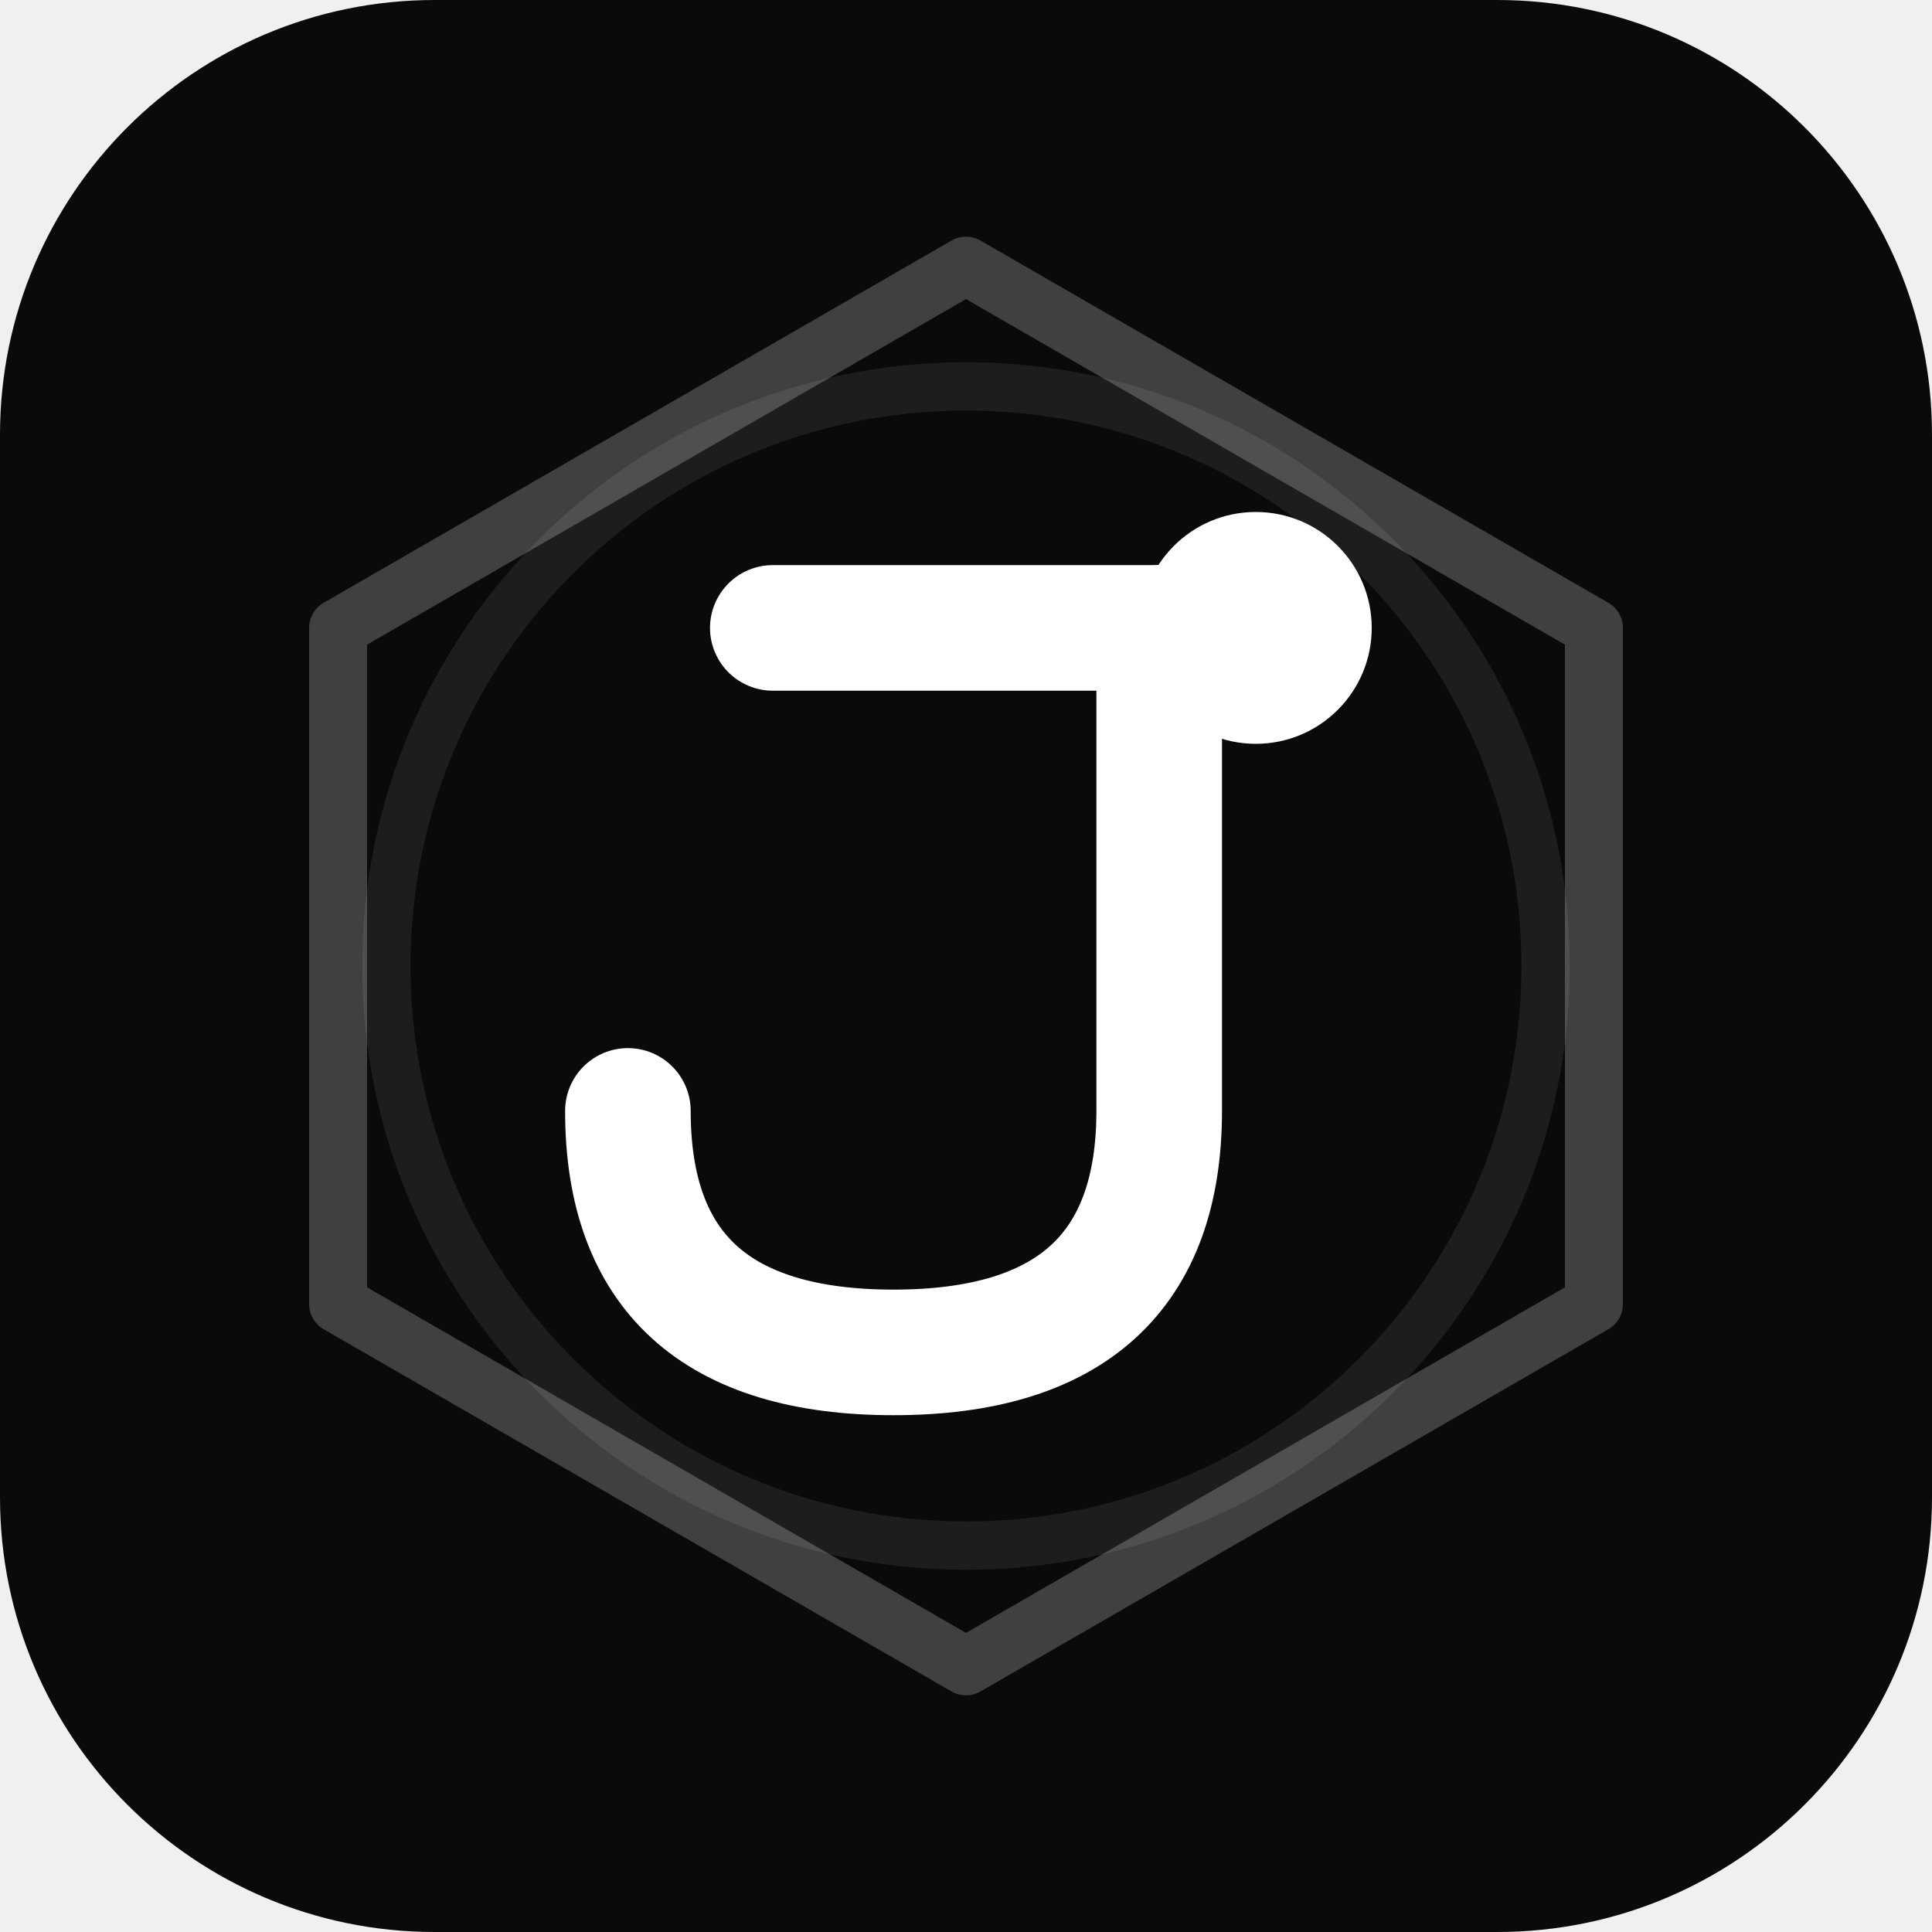
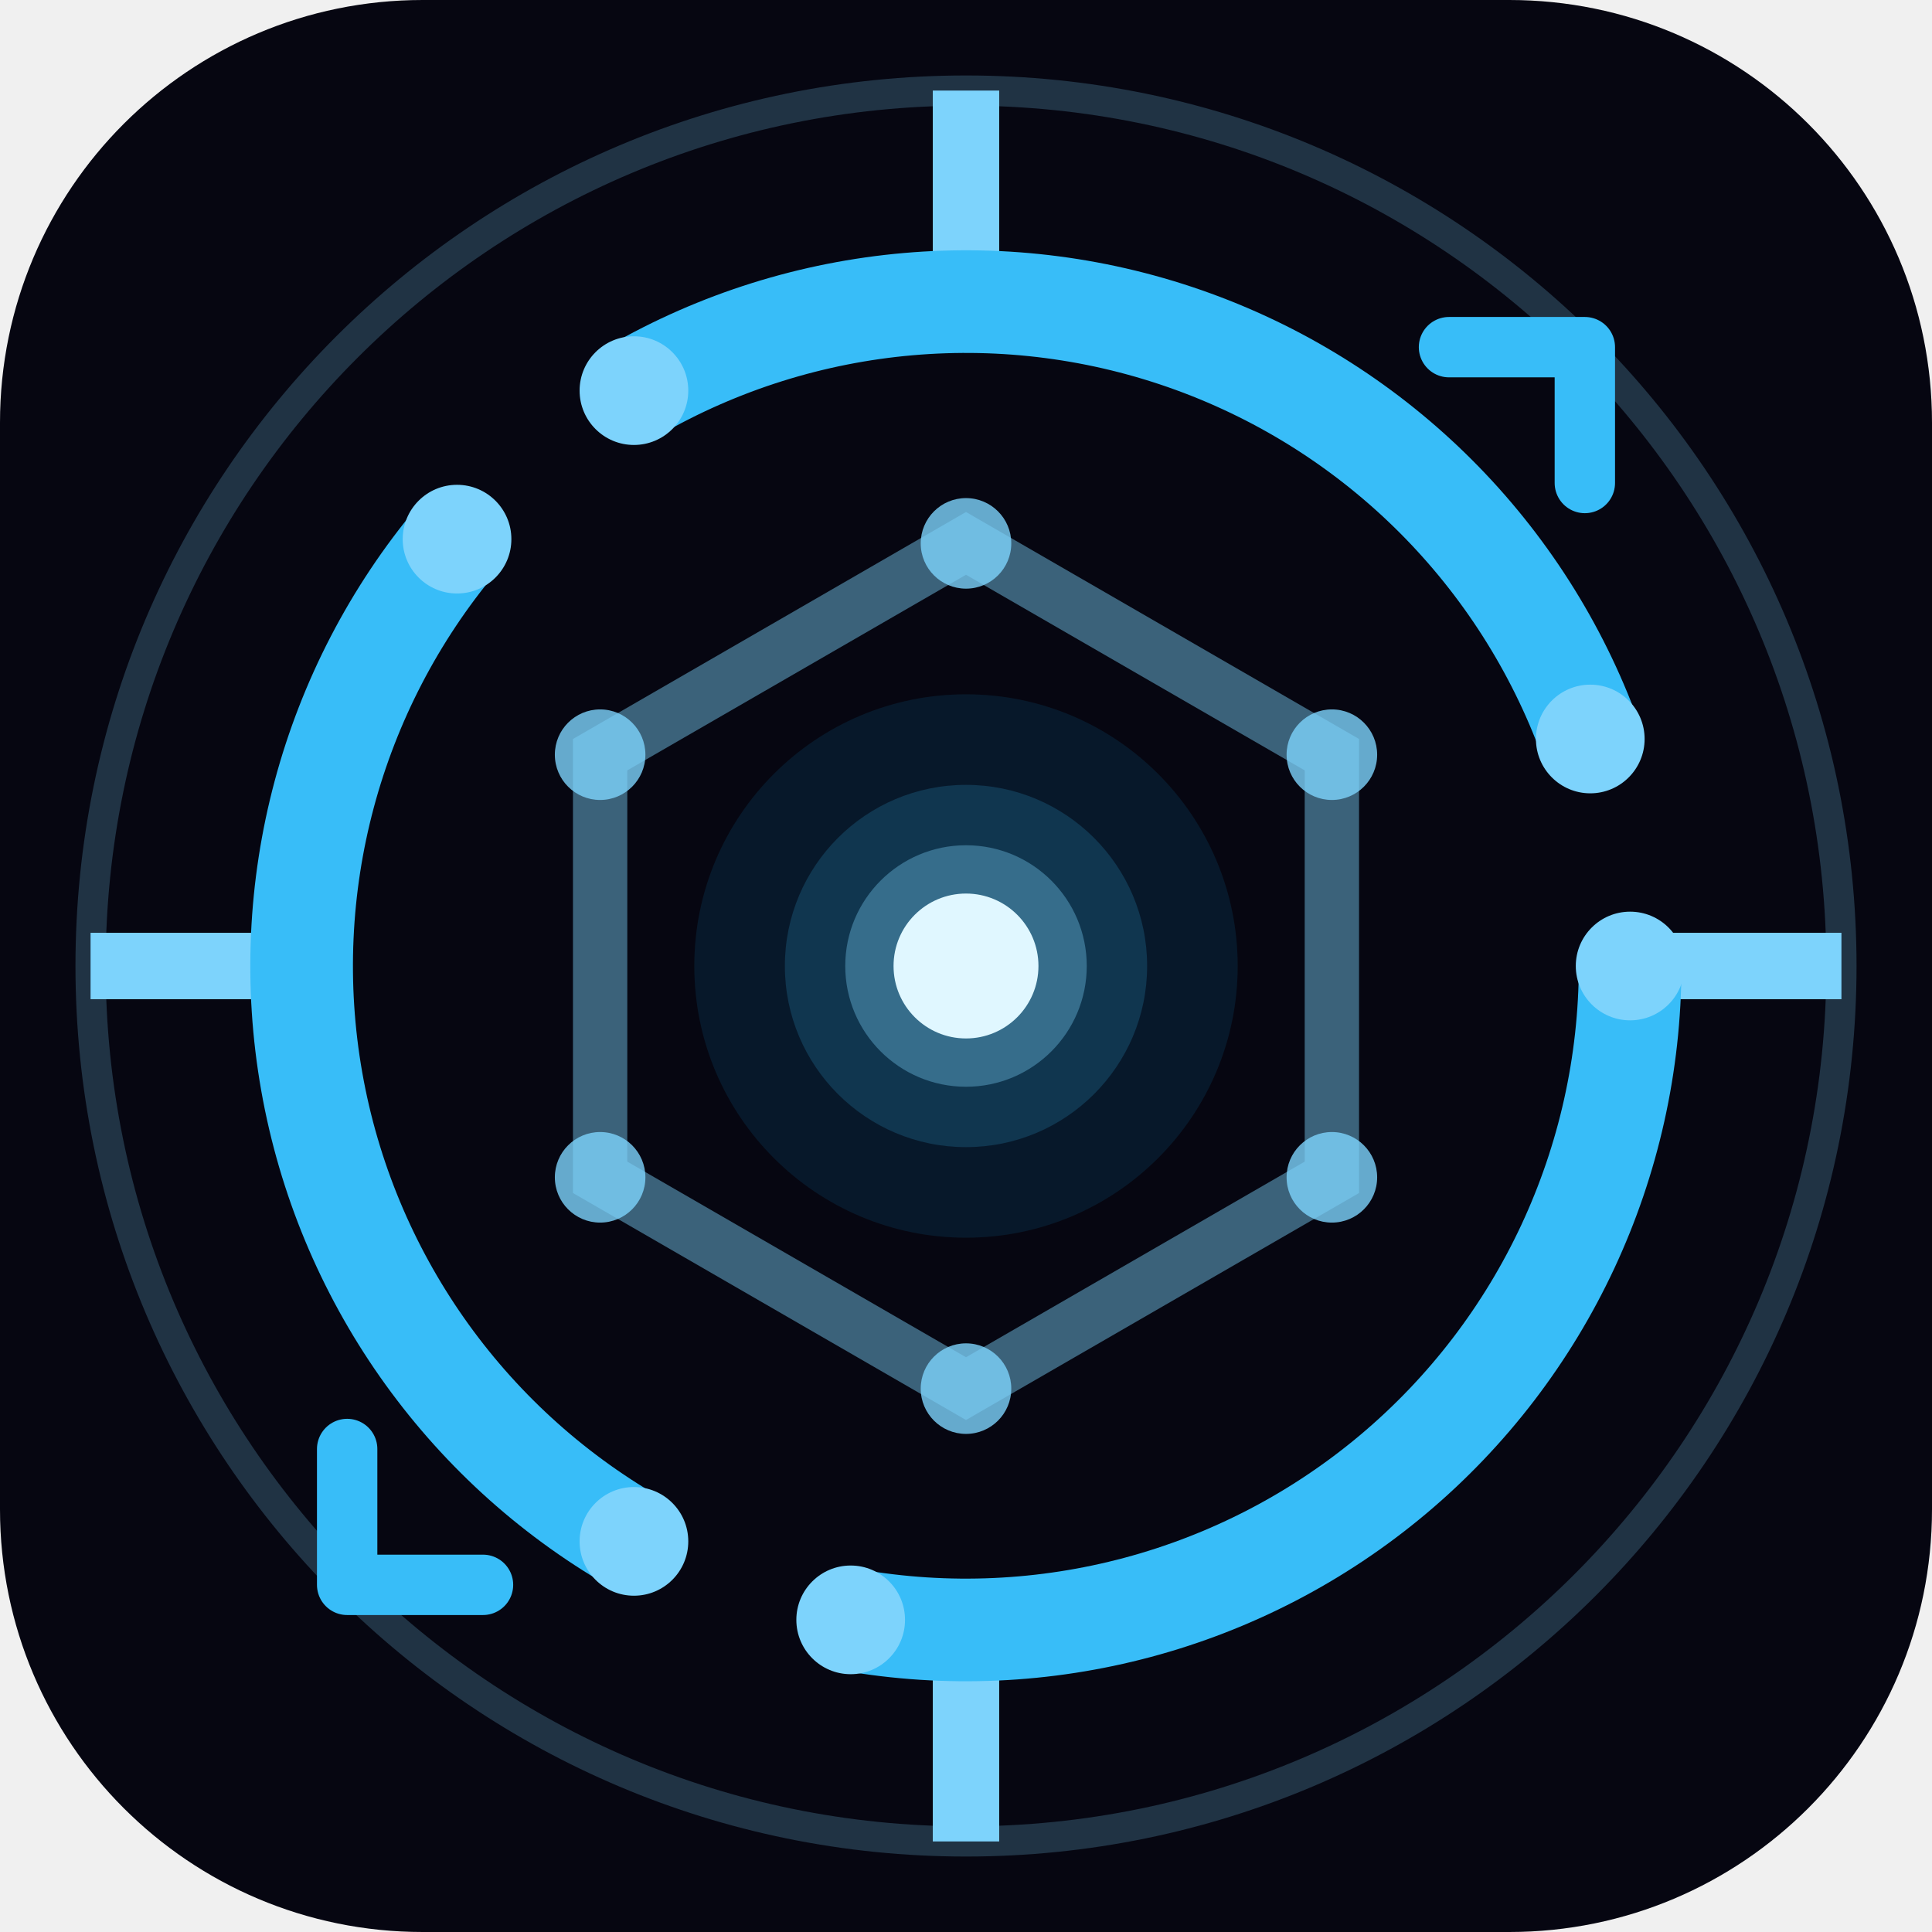
- <svg xmlns="http://www.w3.org/2000/svg" width="64" height="64" viewBox="0 0 40 40" fill="none">
-   <rect width="40" height="40" rx="9" fill="#0a0a0a" />
-   <path d="M20 5.5 L33 13 L33 27 L20 34.5 L7 27 L7 13 Z" stroke="white" stroke-opacity="0.22" stroke-width="1.2" stroke-linejoin="round" fill="none" />
-   <circle cx="20" cy="20" r="12" stroke="white" stroke-opacity="0.08" stroke-width="1" />
-   <path d="M16 13 L26 13" stroke="white" stroke-width="2.6" stroke-linecap="round" />
-   <path d="M24 13 L24 23 Q24 28 18.5 28 Q13 28 13 23" stroke="white" stroke-width="2.6" stroke-linecap="round" fill="none" />
-   <circle cx="26" cy="13" r="2.4" fill="white" />
+ <svg xmlns="http://www.w3.org/2000/svg" width="64" height="64" viewBox="0 0 32 32" fill="none">
+   <rect width="32" height="32" rx="7" fill="#060611" />
+   <circle cx="16" cy="16" r="14.5" stroke="rgba(125,211,252,0.22)" stroke-width="0.5" />
+   <line x1="30.5" y1="16" x2="27.6" y2="16" stroke="#7DD3FC" stroke-width="1.1" />
+   <line x1="1.5" y1="16" x2="4.4" y2="16" stroke="#7DD3FC" stroke-width="1.1" />
+   <line x1="16" y1="1.5" x2="16" y2="4.4" stroke="#7DD3FC" stroke-width="1.1" />
+   <line x1="16" y1="30.5" x2="16" y2="27.6" stroke="#7DD3FC" stroke-width="1.1" />
+   <path d="M 26.25,5.75 L 24,5.75 M 26.25,5.75 L 26.25,8" stroke="#38BDF8" stroke-width="1" stroke-linecap="round" />
+   <path d="M 5.75,26.25 L 8,26.25 M 5.75,26.25 L 5.75,24" stroke="#38BDF8" stroke-width="1" stroke-linecap="round" />
+   <path d="M 27,16 A 11,11 0 0,1 14.09,26.83" stroke="#38BDF8" stroke-width="1.7" stroke-linecap="round" />
+   <path d="M 10.5,25.53 A 11,11 0 0,1 7.57,8.93" stroke="#38BDF8" stroke-width="1.7" stroke-linecap="round" />
+   <path d="M 10.5,6.47 A 11,11 0 0,1 26.34,12.24" stroke="#38BDF8" stroke-width="1.7" stroke-linecap="round" />
+   <circle cx="27" cy="16" r="0.9" fill="#7DD3FC" />
+   <circle cx="14.09" cy="26.83" r="0.9" fill="#7DD3FC" />
+   <circle cx="10.5" cy="25.53" r="0.9" fill="#7DD3FC" />
+   <circle cx="7.57" cy="8.93" r="0.9" fill="#7DD3FC" />
+   <circle cx="10.5" cy="6.47" r="0.9" fill="#7DD3FC" />
+   <circle cx="26.34" cy="12.24" r="0.9" fill="#7DD3FC" />
+   <polygon points="16,9 22.06,12.5 22.06,19.5 16,23 9.94,19.5 9.94,12.5" stroke="rgba(125,211,252,0.45)" stroke-width="0.9" />
+   <circle cx="16" cy="9" r="0.75" fill="#7DD3FC" opacity="0.8" />
+   <circle cx="22.06" cy="12.5" r="0.75" fill="#7DD3FC" opacity="0.8" />
+   <circle cx="22.06" cy="19.5" r="0.75" fill="#7DD3FC" opacity="0.8" />
+   <circle cx="16" cy="23" r="0.75" fill="#7DD3FC" opacity="0.8" />
+   <circle cx="9.94" cy="19.5" r="0.75" fill="#7DD3FC" opacity="0.8" />
+   <circle cx="9.94" cy="12.5" r="0.75" fill="#7DD3FC" opacity="0.8" />
+   <circle cx="16" cy="16" r="4.5" fill="#0EA5E9" opacity="0.12" />
+   <circle cx="16" cy="16" r="3" fill="#38BDF8" opacity="0.18" />
+   <circle cx="16" cy="16" r="2" fill="#7DD3FC" opacity="0.35" />
+   <circle cx="16" cy="16" r="1.2" fill="#E0F7FF" />
</svg>
